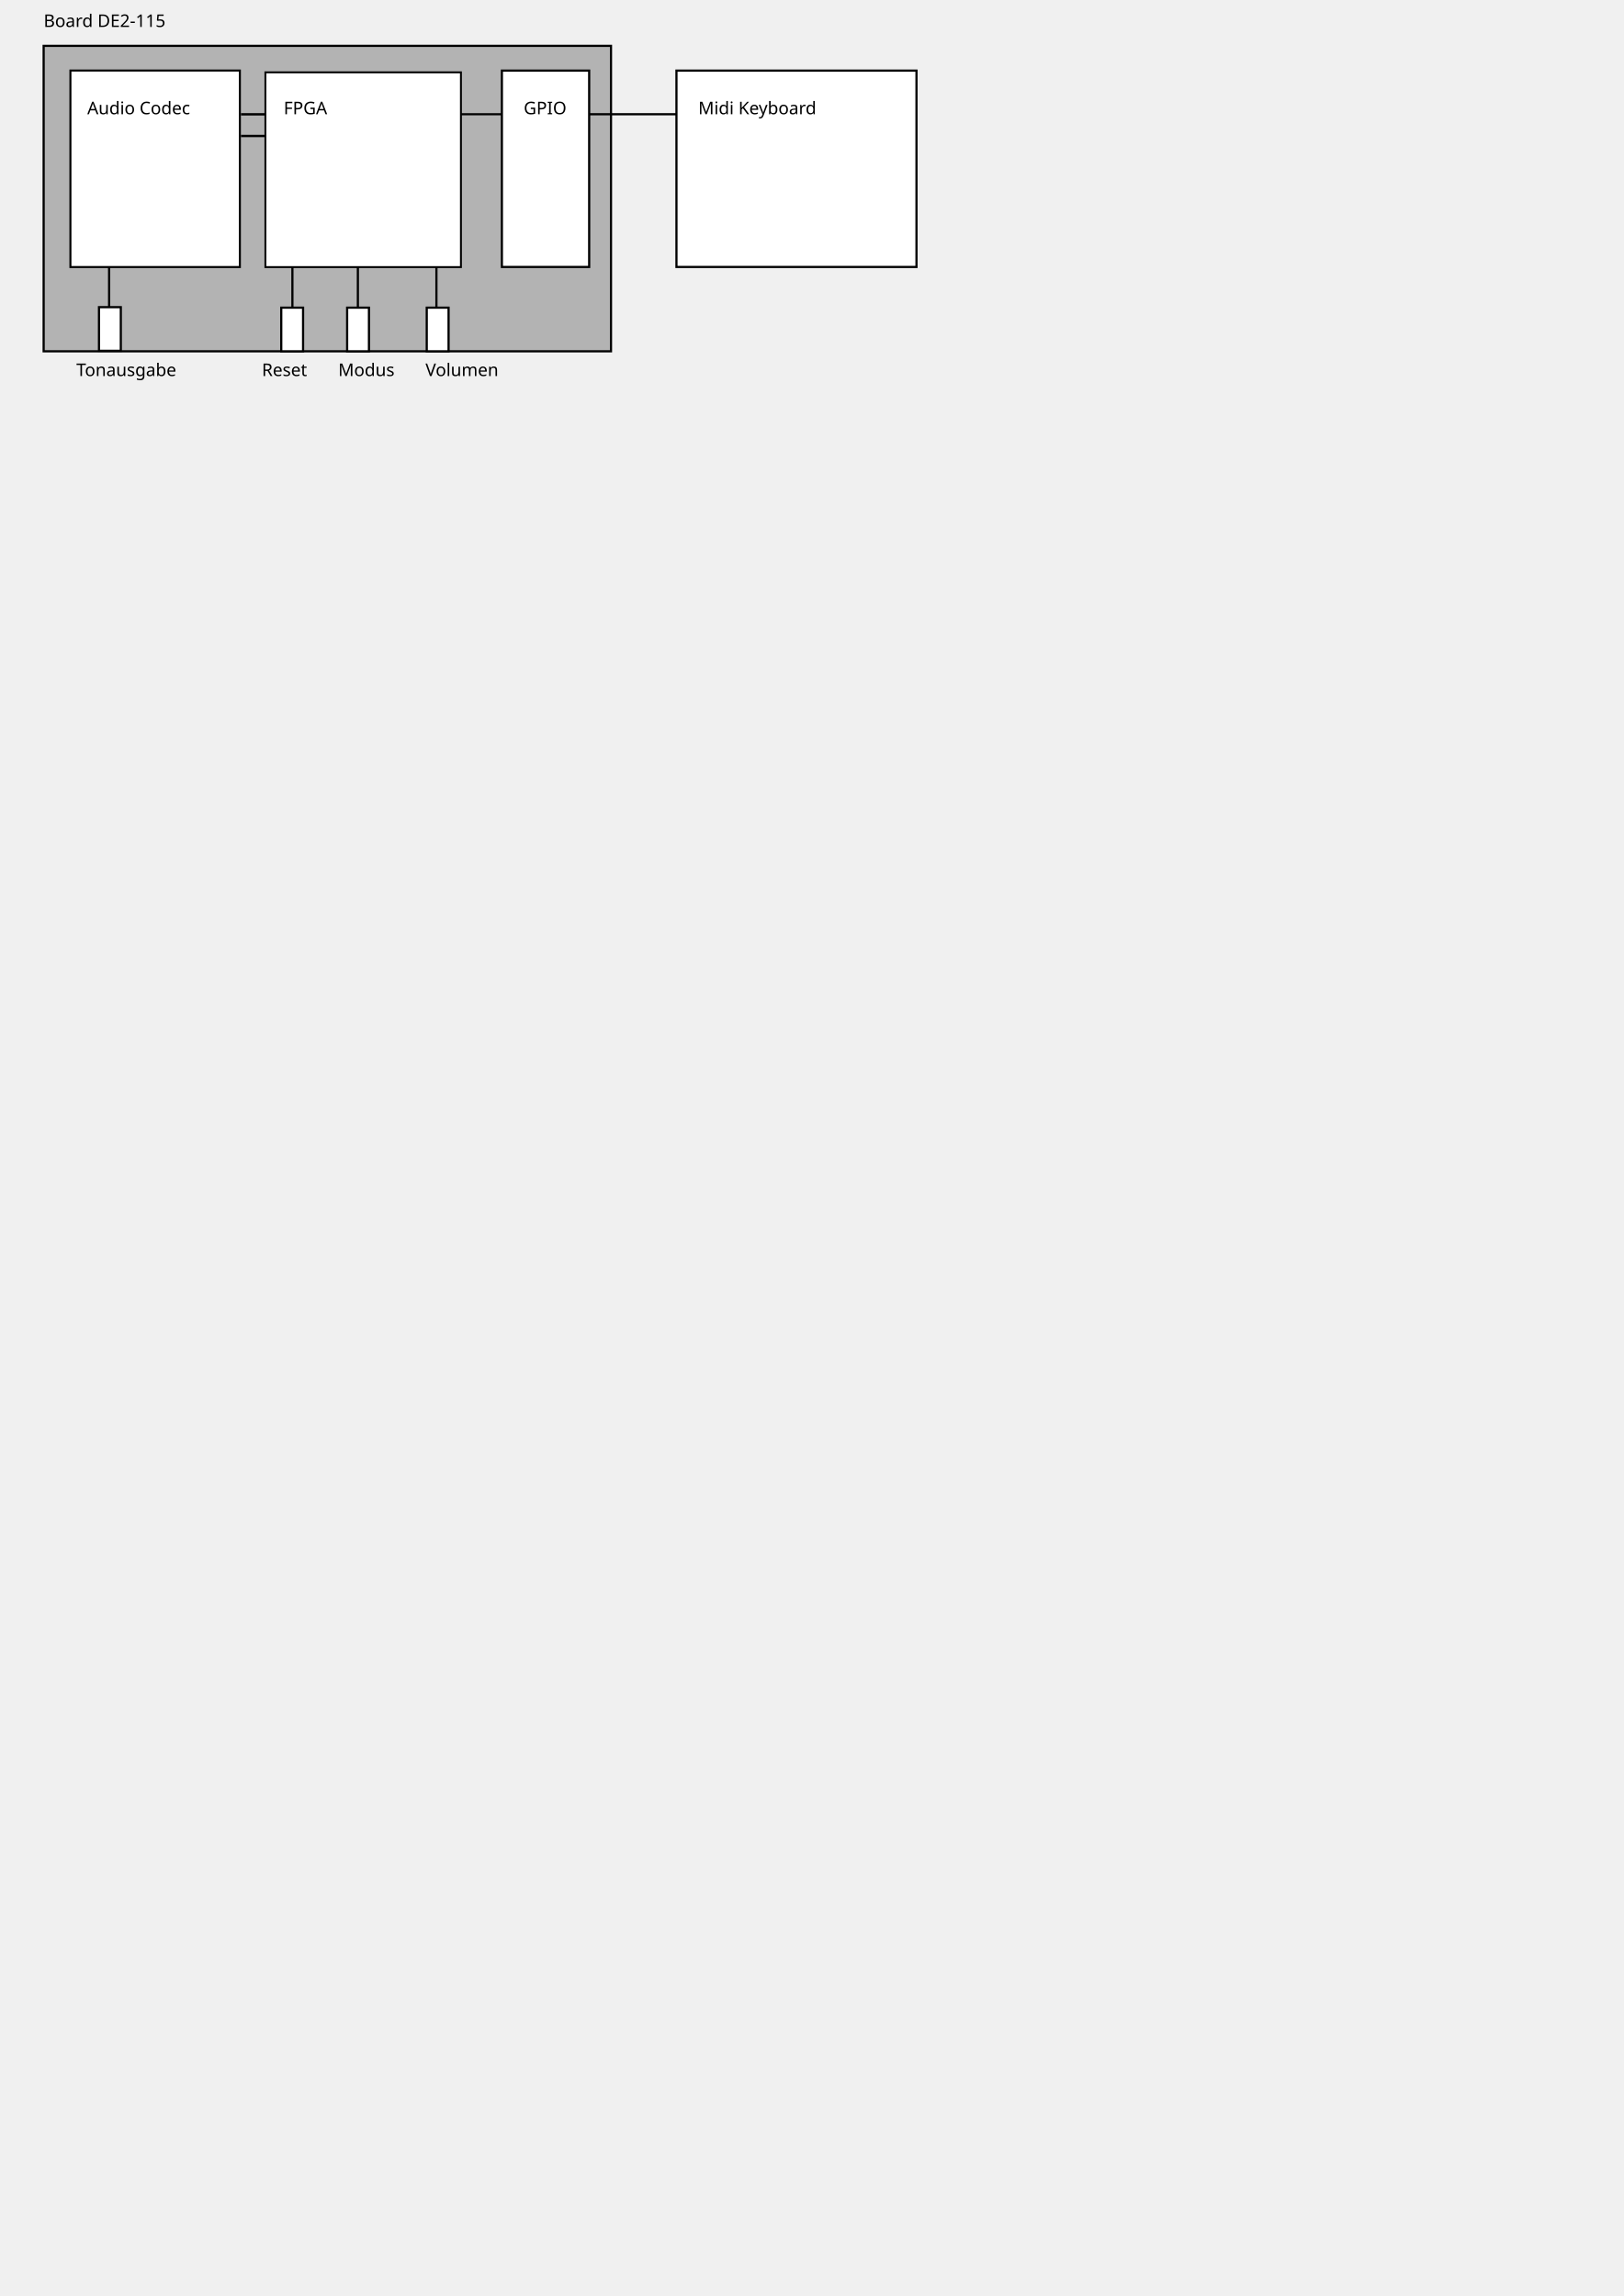
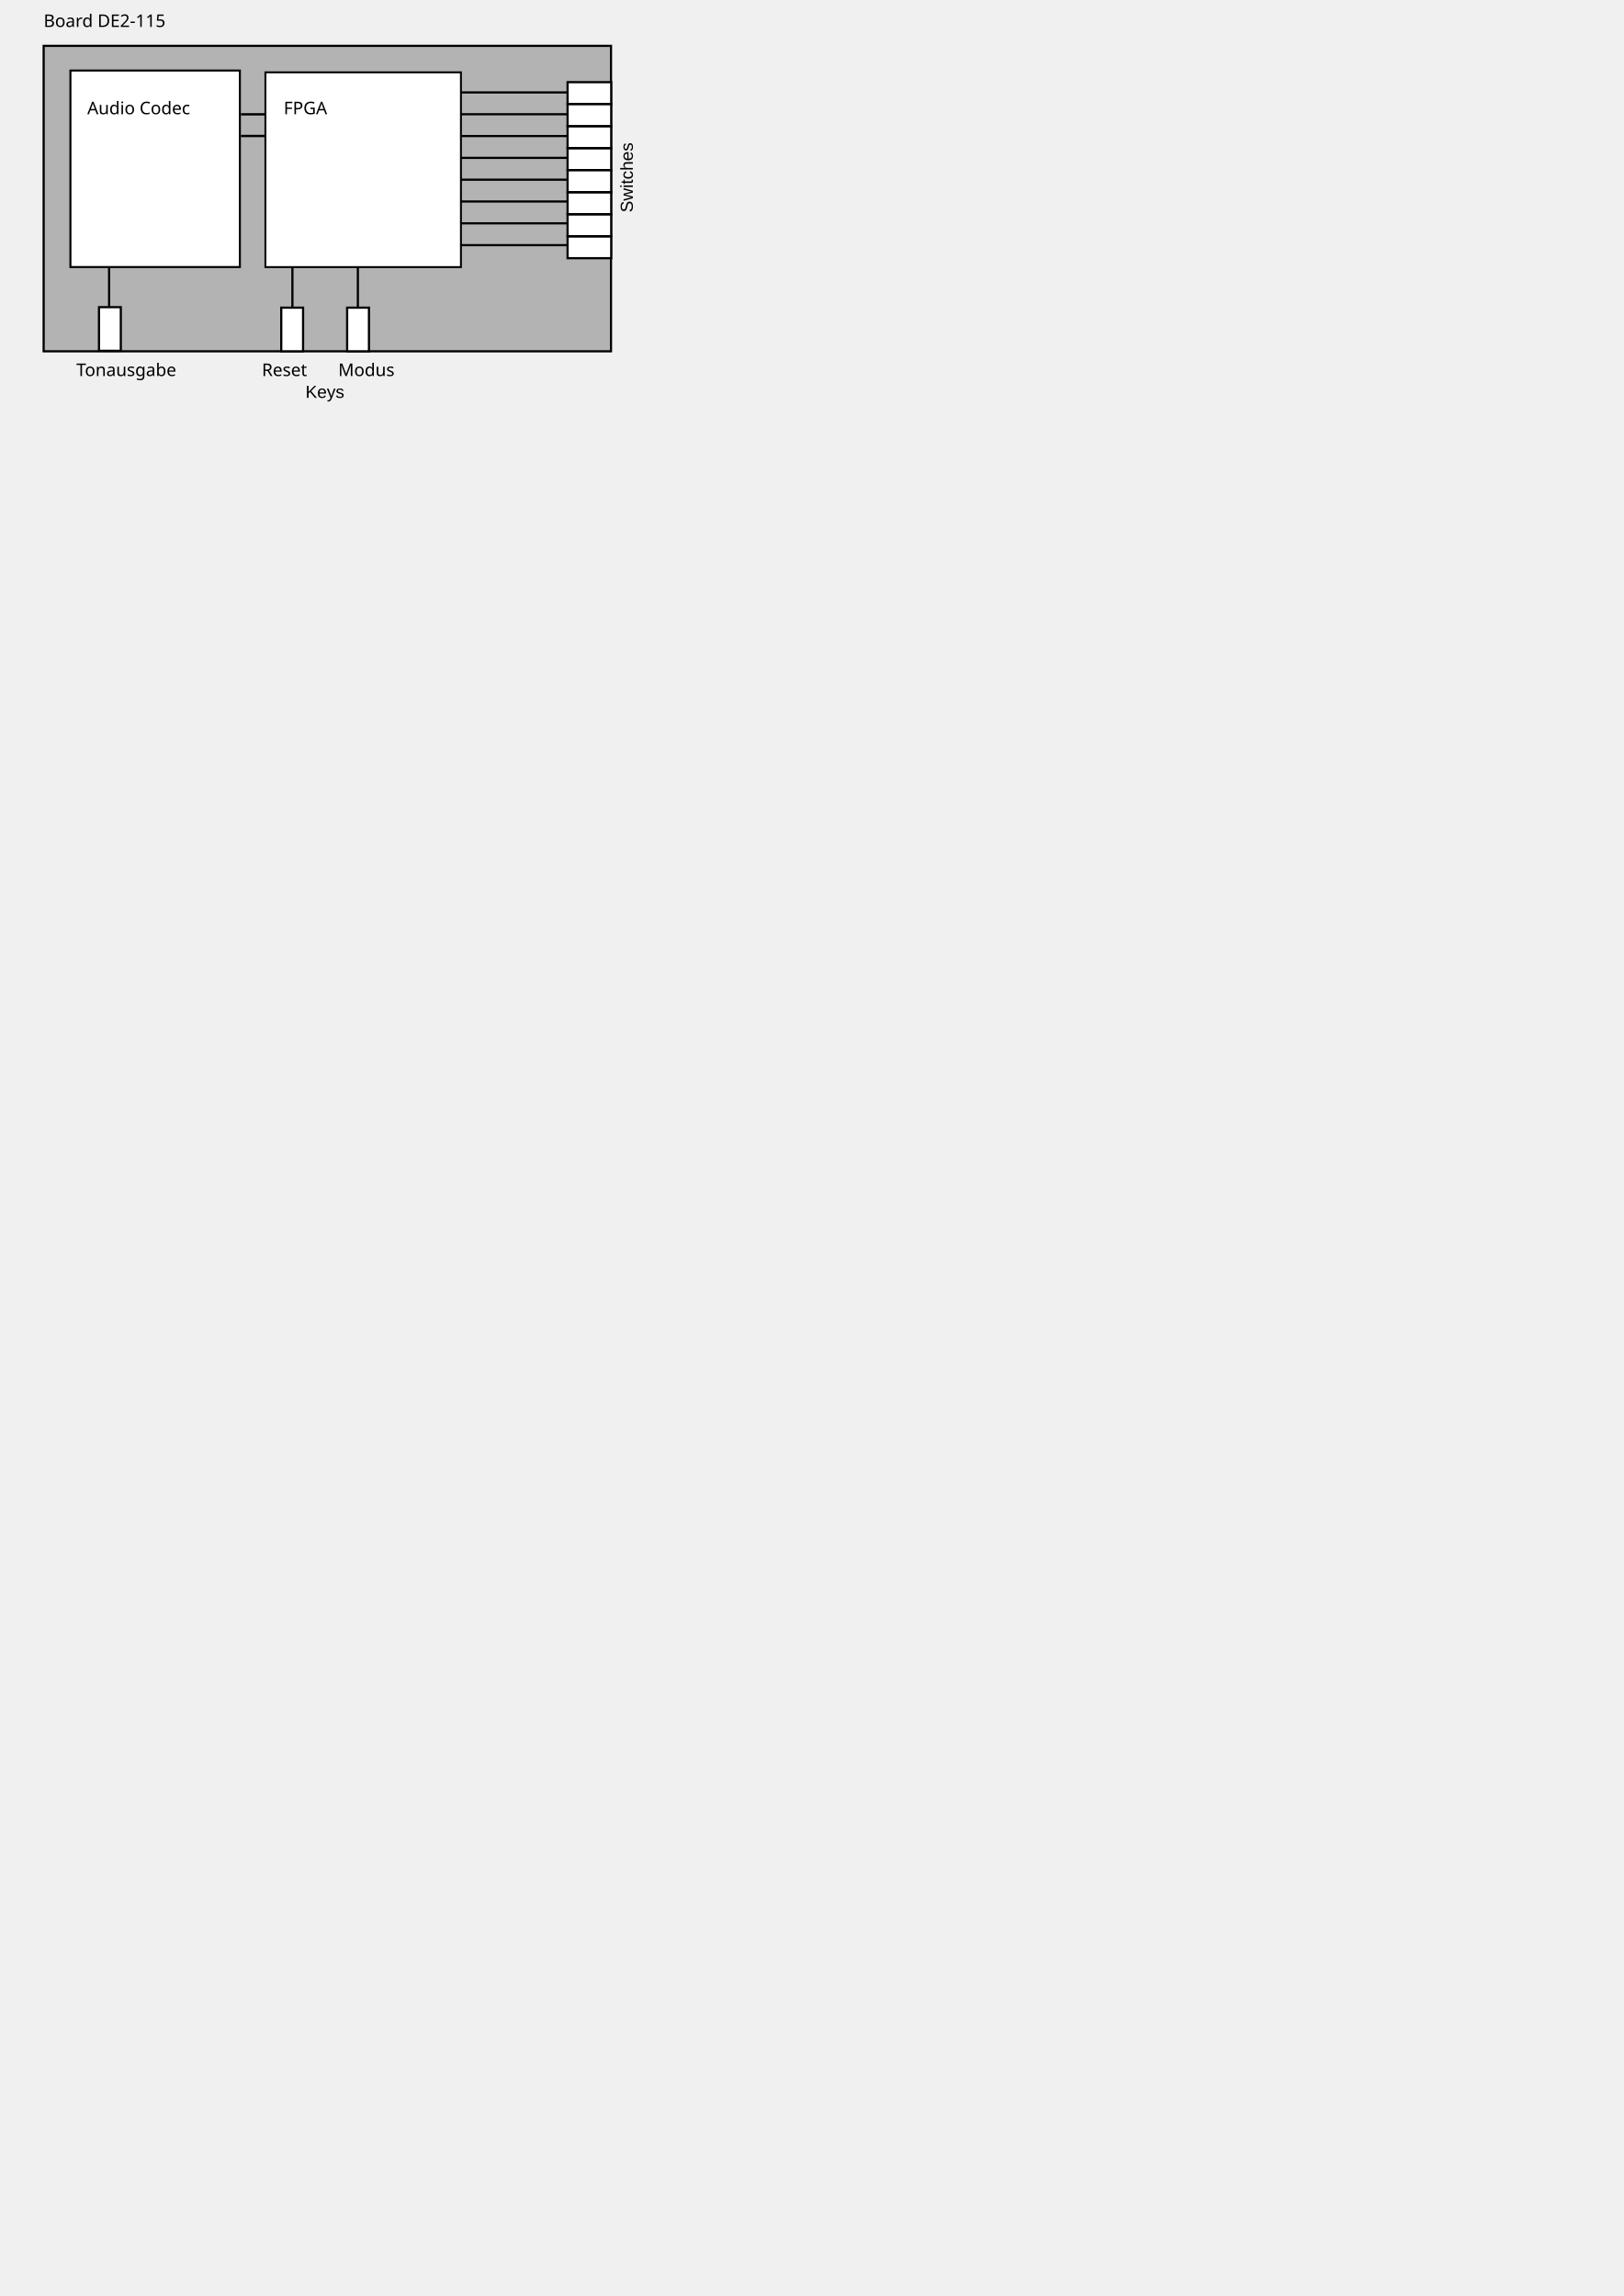
<svg xmlns="http://www.w3.org/2000/svg" width="744.094" height="1052.362" id="svg2" version="1.1">
  <defs id="defs4" />
  <g id="layer1">
-     <g id="g3856">
-       <rect y="21.016" x="20" height="140" width="260" id="rect2987" style="fill:#b3b3b3;fill-opacity:1;stroke:#000000;stroke-opacity:1" />
-       <path id="path3845" d="m 134,122.362 0,20" style="fill:none;stroke:#000000;stroke-width:1px;stroke-linecap:butt;stroke-linejoin:miter;stroke-opacity:1" />
-       <path id="path3835" d="m 50,122.362 0,20" style="fill:none;stroke:#000000;stroke-width:1px;stroke-linecap:butt;stroke-linejoin:miter;stroke-opacity:1" />
-       <rect y="140.786" x="45.364" height="20" width="10" id="rect3793" style="fill:#ffffff;fill-opacity:1;stroke:#000000;stroke-width:1;stroke-miterlimit:4;stroke-opacity:1;stroke-dasharray:none;stroke-dashoffset:0" />
-       <rect y="141.016" x="128.89" height="20" width="10" id="rect3819" style="fill:#ffffff;fill-opacity:1;stroke:#000000;stroke-width:1;stroke-miterlimit:4;stroke-opacity:1;stroke-dasharray:none;stroke-dashoffset:0" />
-       <path id="path3847" d="m 164,122.362 0,20" style="fill:none;stroke:#000000;stroke-width:1px;stroke-linecap:butt;stroke-linejoin:miter;stroke-opacity:1" />
-       <rect y="141.016" x="159.083" height="20" width="10" id="rect3817" style="fill:#ffffff;fill-opacity:1;stroke:#000000;stroke-width:1;stroke-miterlimit:4;stroke-opacity:1;stroke-dasharray:none;stroke-dashoffset:0" />
-       <path id="path3849" d="m 200,122.362 0,20" style="fill:none;stroke:#000000;stroke-width:1px;stroke-linecap:butt;stroke-linejoin:miter;stroke-opacity:1" />
-       <rect y="141.016" x="195.566" height="20" width="10" id="rect3789" style="fill:#ffffff;fill-opacity:1;stroke:#000000;stroke-width:1;stroke-miterlimit:4;stroke-opacity:1;stroke-dasharray:none;stroke-dashoffset:0" />
+     <rect style="fill:#b3b3b3;fill-opacity:1;stroke:#000000;stroke-opacity:1" id="rect2987" width="260" height="140" x="20" y="21.016" />
+     <path style="fill:none;stroke:#000000;stroke-width:1px;stroke-linecap:butt;stroke-linejoin:miter;stroke-opacity:1" d="m 134,122.362 0,20" id="path3845" />
+     <path style="fill:none;stroke:#000000;stroke-width:1px;stroke-linecap:butt;stroke-linejoin:miter;stroke-opacity:1" d="m 50,122.362 0,20" id="path3835" />
+     <rect style="fill:#ffffff;fill-opacity:1;stroke:#000000;stroke-width:1;stroke-miterlimit:4;stroke-opacity:1;stroke-dasharray:none;stroke-dashoffset:0" id="rect3793" width="10" height="20" x="45.364" y="140.786" />
+     <rect style="fill:#ffffff;fill-opacity:1;stroke:#000000;stroke-width:1;stroke-miterlimit:4;stroke-opacity:1;stroke-dasharray:none;stroke-dashoffset:0" id="rect3819" width="10" height="20" x="128.89" y="141.016" />
+     <path style="fill:none;stroke:#000000;stroke-width:1px;stroke-linecap:butt;stroke-linejoin:miter;stroke-opacity:1" d="m 164,122.362 0,20" id="path3847" />
+     <rect style="fill:#ffffff;fill-opacity:1;stroke:#000000;stroke-width:1;stroke-miterlimit:4;stroke-opacity:1;stroke-dasharray:none;stroke-dashoffset:0" id="rect3817" width="10" height="20" x="159.083" y="141.016" />
+     <g id="g3060">
+       <path id="path3044" d="m 210,42.362 70,0" style="fill:none;stroke:#000000;stroke-width:1px;stroke-linecap:butt;stroke-linejoin:miter;stroke-opacity:1" />
+       <path id="path3046" d="m 210,52.362 70,0" style="fill:none;stroke:#000000;stroke-width:1px;stroke-linecap:butt;stroke-linejoin:miter;stroke-opacity:1" />
+       <path id="path3048" d="m 210,62.362 70,0" style="fill:none;stroke:#000000;stroke-width:1px;stroke-linecap:butt;stroke-linejoin:miter;stroke-opacity:1" />
+       <path id="path3050" d="m 210,72.362 70,0" style="fill:none;stroke:#000000;stroke-width:1px;stroke-linecap:butt;stroke-linejoin:miter;stroke-opacity:1" />
+       <path id="path3052" d="m 210,82.362 70,0" style="fill:none;stroke:#000000;stroke-width:1px;stroke-linecap:butt;stroke-linejoin:miter;stroke-opacity:1" />
+       <path id="path3054" d="m 210,92.362 70,0" style="fill:none;stroke:#000000;stroke-width:1px;stroke-linecap:butt;stroke-linejoin:miter;stroke-opacity:1" />
+       <path id="path3056" d="m 210,102.362 70,0" style="fill:none;stroke:#000000;stroke-width:1px;stroke-linecap:butt;stroke-linejoin:miter;stroke-opacity:1" />
+       <path id="path3058" d="m 210,112.362 70,0" style="fill:none;stroke:#000000;stroke-width:1px;stroke-linecap:butt;stroke-linejoin:miter;stroke-opacity:1" />
    </g>
-     <g id="g3851">
-       <rect y="33.151" x="121.629" height="89.272" width="89.605" id="rect3757" style="fill:#ffffff;fill-opacity:1;stroke:#000000;stroke-width:0.877;stroke-miterlimit:4;stroke-opacity:1;stroke-dasharray:none;stroke-dashoffset:0" />
-       <rect y="32.327" x="32.269" height="90.071" width="77.654" id="rect3759" style="fill:#ffffff;fill-opacity:1;stroke:#000000;stroke-width:0.929;stroke-miterlimit:4;stroke-opacity:1;stroke-dasharray:none;stroke-dashoffset:0" />
-       <rect y="32.362" x="230" height="90" width="40" id="rect3829" style="fill:#ffffff;fill-opacity:1;stroke:#000000;stroke-width:1;stroke-miterlimit:4;stroke-opacity:1;stroke-dasharray:none;stroke-dashoffset:0" />
-     </g>
+     <rect style="fill:#ffffff;fill-opacity:1;stroke:#000000;stroke-width:0.877;stroke-miterlimit:4;stroke-opacity:1;stroke-dasharray:none;stroke-dashoffset:0" id="rect3757" width="89.605" height="89.272" x="121.629" y="33.151" />
+     <rect style="fill:#ffffff;fill-opacity:1;stroke:#000000;stroke-width:0.929;stroke-miterlimit:4;stroke-opacity:1;stroke-dasharray:none;stroke-dashoffset:0" id="rect3759" width="77.654" height="90.071" x="32.269" y="32.327" />
    <text xml:space="preserve" style="font-size:8px;font-style:normal;font-weight:normal;line-height:125%;letter-spacing:0px;word-spacing:0px;fill:#000000;fill-opacity:1;stroke:none;font-family:Sans" x="130" y="52.362" id="text3761">
      <tspan id="tspan3763" x="130" y="52.362">FPGA</tspan>
    </text>
    <text xml:space="preserve" style="font-size:8px;font-style:normal;font-weight:normal;line-height:125%;letter-spacing:0px;word-spacing:0px;fill:#000000;fill-opacity:1;stroke:none;font-family:Sans" x="20" y="12.362" id="text3765">
      <tspan id="tspan3767" x="20" y="12.362">Board DE2-115</tspan>
    </text>
    <text xml:space="preserve" style="font-size:8px;font-style:normal;font-weight:normal;line-height:125%;letter-spacing:0px;word-spacing:0px;fill:#000000;fill-opacity:1;stroke:none;font-family:Sans" x="40" y="52.362" id="text3769">
      <tspan id="tspan3771" x="40" y="52.362">Audio Codec</tspan>
    </text>
    <flowRoot xml:space="preserve" id="flowRoot3773" style="fill:black;stroke:none;stroke-opacity:1;stroke-width:1px;stroke-linejoin:miter;stroke-linecap:butt;fill-opacity:1;font-family:Sans;font-style:normal;font-weight:normal;font-size:8px;line-height:125%;letter-spacing:0px;word-spacing:0px">
      <flowRegion id="flowRegion3775">
        <rect id="rect3777" width="20.259" height="17.645" x="180.372" y="143.315" />
      </flowRegion>
      <flowPara id="flowPara3779" />
    </flowRoot>
    <flowRoot xml:space="preserve" id="flowRoot3781" style="fill:black;stroke:none;stroke-opacity:1;stroke-width:1px;stroke-linejoin:miter;stroke-linecap:butt;fill-opacity:1;font-family:Sans;font-style:normal;font-weight:normal;font-size:8px;line-height:125%;letter-spacing:0px;word-spacing:0px">
      <flowRegion id="flowRegion3783">
        <rect id="rect3785" width="25.487" height="16.338" x="207.819" y="145.276" />
      </flowRegion>
      <flowPara id="flowPara3787" />
    </flowRoot>
    <text xml:space="preserve" style="font-size:8px;font-style:normal;font-weight:normal;line-height:125%;letter-spacing:0px;word-spacing:0px;fill:#000000;fill-opacity:1;stroke:none;font-family:Sans" x="35" y="172.362" id="text3795">
      <tspan id="tspan3797" x="35" y="172.362">Tonausgabe</tspan>
    </text>
    <flowRoot xml:space="preserve" id="flowRoot3799" style="fill:black;stroke:none;stroke-opacity:1;stroke-width:1px;stroke-linejoin:miter;stroke-linecap:butt;fill-opacity:1;font-family:Sans;font-style:normal;font-weight:normal;font-size:8px;line-height:125%;letter-spacing:0px;word-spacing:0px">
      <flowRegion id="flowRegion3801">
        <rect id="rect3803" width="111.752" height="89.532" x="-139.2" y="21.761" />
      </flowRegion>
      <flowPara id="flowPara3805" />
    </flowRoot>
-     <rect style="fill:#ffffff;fill-opacity:1;stroke:#000000;stroke-width:1;stroke-miterlimit:4;stroke-opacity:1;stroke-dasharray:none;stroke-dashoffset:0" id="rect3807" width="110" height="90" x="310" y="32.362" />
-     <text xml:space="preserve" style="font-size:8px;font-style:normal;font-weight:normal;line-height:125%;letter-spacing:0px;word-spacing:0px;fill:#000000;fill-opacity:1;stroke:none;font-family:Sans" x="320" y="52.362" id="text3809">
-       <tspan id="tspan3811" x="320" y="52.362">Midi Keyboard</tspan>
-     </text>
-     <text xml:space="preserve" style="font-size:8px;font-style:normal;font-weight:normal;line-height:125%;letter-spacing:0px;word-spacing:0px;fill:#000000;fill-opacity:1;stroke:none;font-family:Sans" x="195" y="172.362" id="text3813">
-       <tspan id="tspan3815" x="195" y="172.362">Volumen</tspan>
-     </text>
    <text xml:space="preserve" style="font-size:8px;font-style:normal;font-weight:normal;line-height:125%;letter-spacing:0px;word-spacing:0px;fill:#000000;fill-opacity:1;stroke:none;font-family:Sans" x="120" y="172.362" id="text3821">
      <tspan id="tspan3823" x="120" y="172.362">Reset</tspan>
    </text>
    <text xml:space="preserve" style="font-size:8px;font-style:normal;font-weight:normal;line-height:125%;letter-spacing:0px;word-spacing:0px;fill:#000000;fill-opacity:1;stroke:none;font-family:Sans" x="155" y="172.362" id="text3825">
      <tspan id="tspan3827" x="155" y="172.362">Modus</tspan>
    </text>
-     <text xml:space="preserve" style="font-size:8px;font-style:normal;font-weight:normal;line-height:125%;letter-spacing:0px;word-spacing:0px;fill:#000000;fill-opacity:1;stroke:none;font-family:Sans" x="240" y="52.362" id="text3831">
-       <tspan id="tspan3833" x="240" y="52.362">GPIO</tspan>
-     </text>
    <path style="fill:none;stroke:#000000;stroke-width:1.07px;stroke-linecap:butt;stroke-linejoin:miter;stroke-opacity:1" d="m 110.43,52.397 11.535,0" id="path3837" />
    <path style="fill:none;stroke:#000000;stroke-width:1.07px;stroke-linecap:butt;stroke-linejoin:miter;stroke-opacity:1" d="m 110.43,62.327 11.535,0" id="path3839" />
-     <path style="fill:none;stroke:#000000;stroke-width:0.967px;stroke-linecap:butt;stroke-linejoin:miter;stroke-opacity:1" d="m 211.343,52.362 18.689,0" id="path3841" />
-     <path style="fill:none;stroke:#000000;stroke-width:1px;stroke-linecap:butt;stroke-linejoin:miter;stroke-opacity:1" d="m 270,52.362 40,0" id="path3843" />
+     <g id="g3148" transform="translate(-0.3981693,0)">
+       <rect transform="matrix(0,1,-1,0,0,0)" y="-280.502" x="108.345" height="20" width="10" id="rect3817-1" style="fill:#ffffff;fill-opacity:1;stroke:#000000;stroke-width:1;stroke-miterlimit:4;stroke-opacity:1;stroke-dasharray:none;stroke-dashoffset:0" />
+       <rect transform="matrix(0,1,-1,0,0,0)" y="-280.502" x="98.248" height="20" width="10" id="rect3817-1-7" style="fill:#ffffff;fill-opacity:1;stroke:#000000;stroke-width:1;stroke-miterlimit:4;stroke-opacity:1;stroke-dasharray:none;stroke-dashoffset:0" />
+       <rect transform="matrix(0,1,-1,0,0,0)" y="-280.502" x="88.151" height="20" width="10" id="rect3817-1-4" style="fill:#ffffff;fill-opacity:1;stroke:#000000;stroke-width:1;stroke-miterlimit:4;stroke-opacity:1;stroke-dasharray:none;stroke-dashoffset:0" />
+       <rect transform="matrix(0,1,-1,0,0,0)" y="-280.502" x="67.957" height="20" width="10" id="rect3817-1-0" style="fill:#ffffff;fill-opacity:1;stroke:#000000;stroke-width:1;stroke-miterlimit:4;stroke-opacity:1;stroke-dasharray:none;stroke-dashoffset:0" />
+       <rect transform="matrix(0,1,-1,0,0,0)" y="-280.502" x="57.86" height="20" width="10" id="rect3817-1-9" style="fill:#ffffff;fill-opacity:1;stroke:#000000;stroke-width:1;stroke-miterlimit:4;stroke-opacity:1;stroke-dasharray:none;stroke-dashoffset:0" />
+       <rect transform="matrix(0,1,-1,0,0,0)" y="-280.502" x="37.666" height="20" width="10" id="rect3817-1-48" style="fill:#ffffff;fill-opacity:1;stroke:#000000;stroke-width:1;stroke-miterlimit:4;stroke-opacity:1;stroke-dasharray:none;stroke-dashoffset:0" />
+       <rect transform="matrix(0,1,-1,0,0,0)" y="-280.502" x="47.763" height="20" width="10" id="rect3817-1-8" style="fill:#ffffff;fill-opacity:1;stroke:#000000;stroke-width:1;stroke-miterlimit:4;stroke-opacity:1;stroke-dasharray:none;stroke-dashoffset:0" />
+       <rect transform="matrix(0,1,-1,0,0,0)" y="-280.502" x="78.054" height="20" width="10" id="rect3817-1-2" style="fill:#ffffff;fill-opacity:1;stroke:#000000;stroke-width:1;stroke-miterlimit:4;stroke-opacity:1;stroke-dasharray:none;stroke-dashoffset:0" />
+     </g>
+     <text xml:space="preserve" style="font-size:12px;font-style:normal;font-variant:normal;font-weight:normal;font-stretch:normal;line-height:125%;letter-spacing:0px;word-spacing:0px;fill:#000000;fill-opacity:1;stroke:none;font-family:Arial;-inkscape-font-specification:Arial" x="140" y="182.362" id="text3158">
+       <tspan id="tspan3160" x="140" y="182.362" style="font-size:8px">Keys</tspan>
+     </text>
+     <text xml:space="preserve" style="font-size:12px;font-style:normal;font-variant:normal;font-weight:normal;font-stretch:normal;line-height:125%;letter-spacing:0px;word-spacing:0px;fill:#000000;fill-opacity:1;stroke:none;font-family:Arial;-inkscape-font-specification:Arial" x="-97.362" y="290" id="text3162" transform="matrix(0,-1,1,0,0,0)">
+       <tspan id="tspan3164" x="-97.362" y="290" style="font-size:8px">Switches</tspan>
+     </text>
  </g>
</svg>
